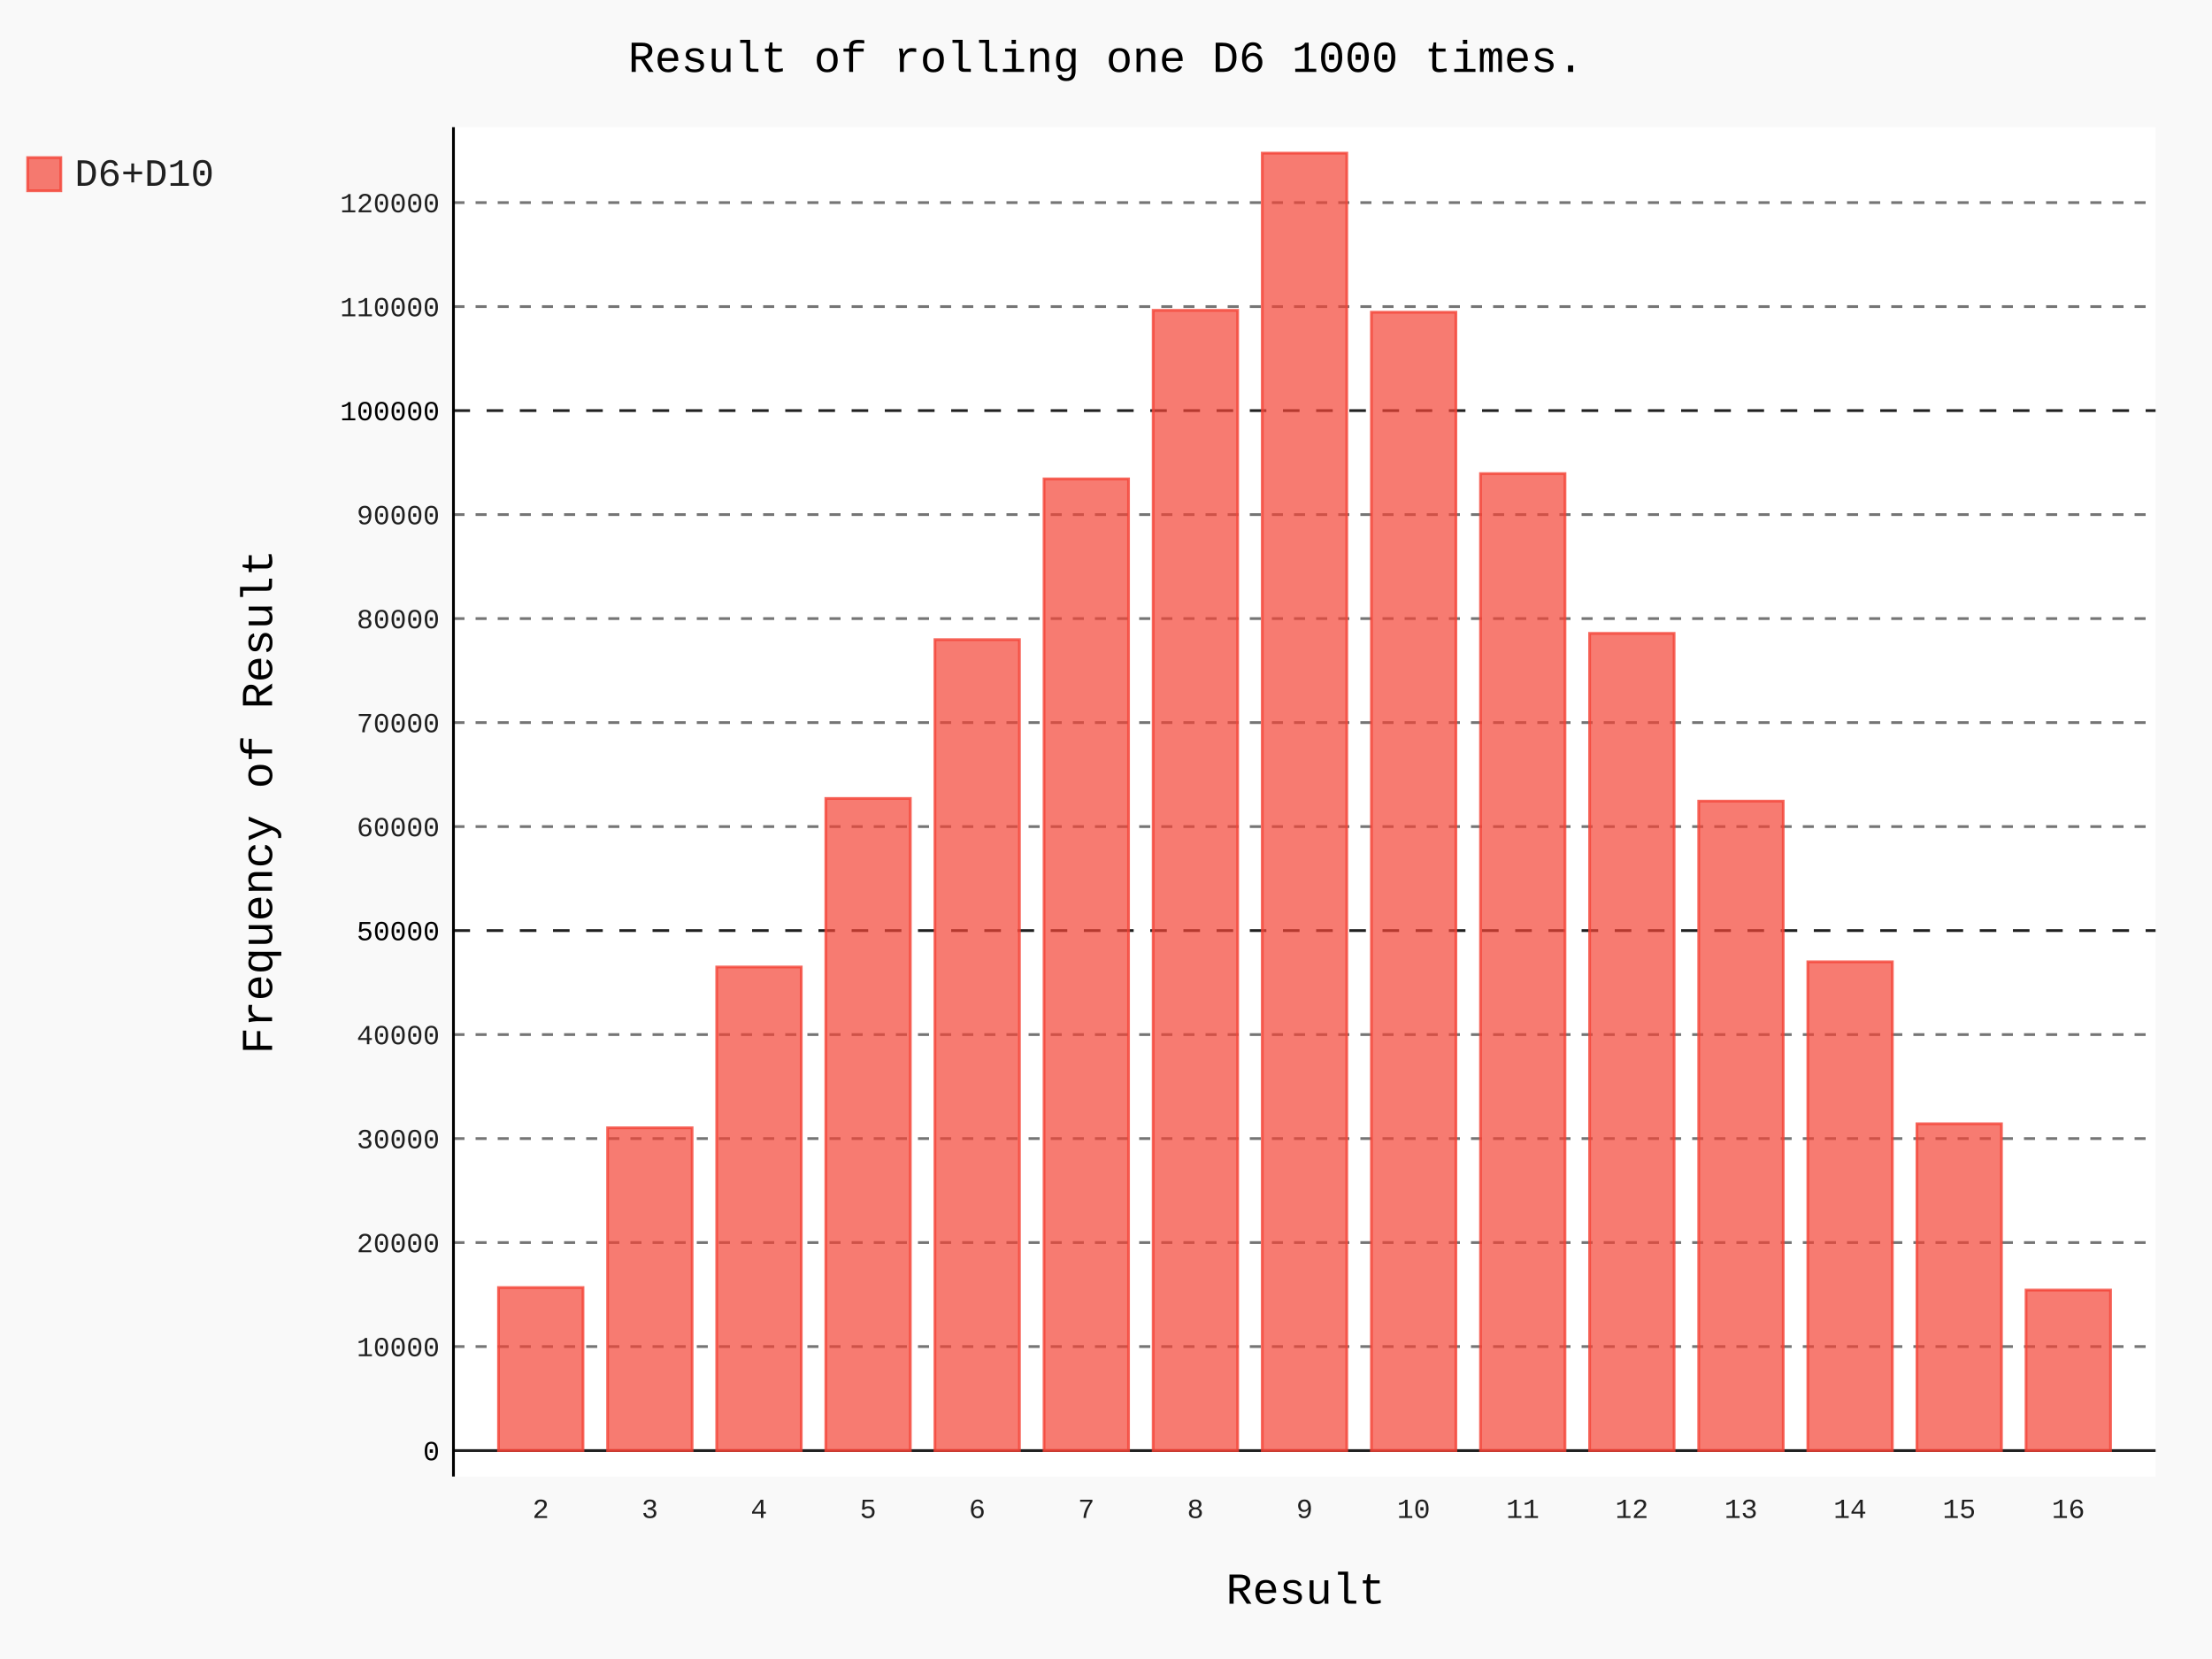
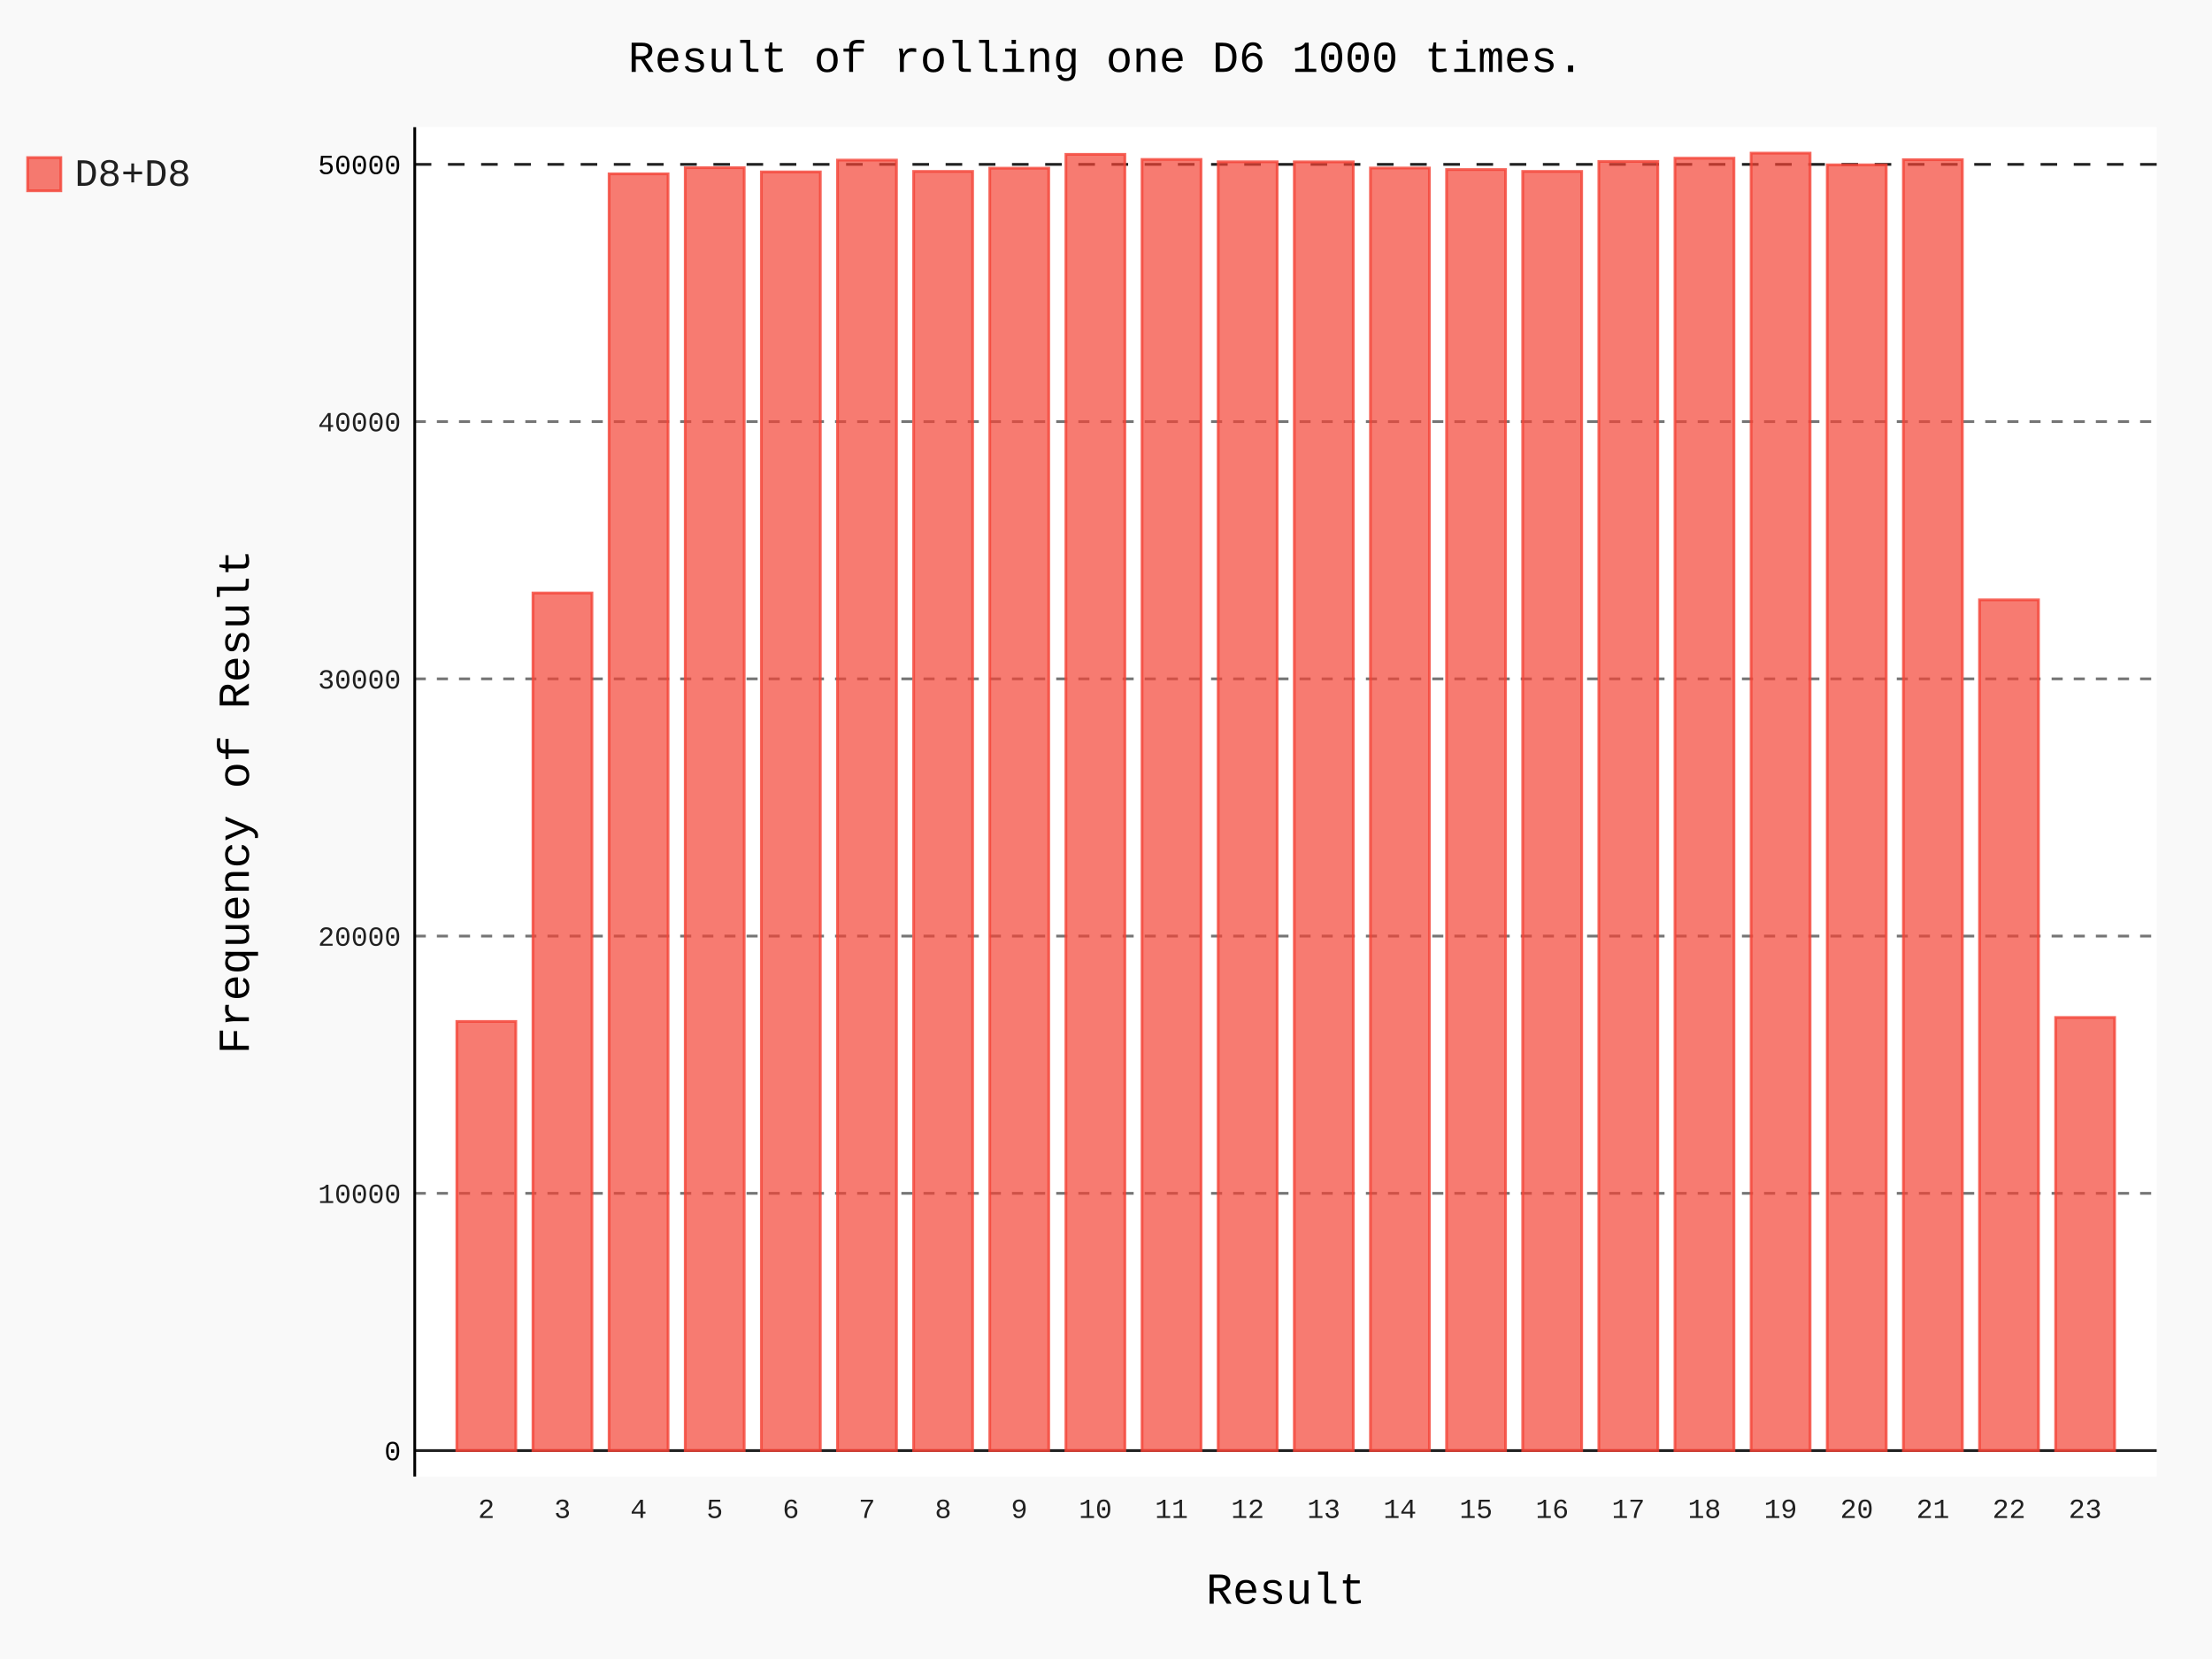
- <svg xmlns="http://www.w3.org/2000/svg" class="pygal-chart" id="chart-39ff7565-7460-4547-b052-c31c4ff65656" viewBox="0 0 800 600">
+ <svg xmlns="http://www.w3.org/2000/svg" class="pygal-chart" id="chart-eec74bd0-7206-4a09-b38f-ebbd3bda6b6e" viewBox="0 0 800 600">
  <defs>
-     <style type="text/css">#chart-39ff7565-7460-4547-b052-c31c4ff65656{-webkit-user-select:none;-webkit-font-smoothing:antialiased;font-family:Consolas,"Liberation Mono",Menlo,Courier,monospace}#chart-39ff7565-7460-4547-b052-c31c4ff65656 .title{font-family:Consolas,"Liberation Mono",Menlo,Courier,monospace;font-size:16px}#chart-39ff7565-7460-4547-b052-c31c4ff65656 .legends .legend text{font-family:Consolas,"Liberation Mono",Menlo,Courier,monospace;font-size:14px}#chart-39ff7565-7460-4547-b052-c31c4ff65656 .axis text{font-family:Consolas,"Liberation Mono",Menlo,Courier,monospace;font-size:10px}#chart-39ff7565-7460-4547-b052-c31c4ff65656 .axis text.major{font-family:Consolas,"Liberation Mono",Menlo,Courier,monospace;font-size:10px}#chart-39ff7565-7460-4547-b052-c31c4ff65656 .text-overlay text.value{font-family:Consolas,"Liberation Mono",Menlo,Courier,monospace;font-size:16px}#chart-39ff7565-7460-4547-b052-c31c4ff65656 .text-overlay text.label{font-family:Consolas,"Liberation Mono",Menlo,Courier,monospace;font-size:10px}#chart-39ff7565-7460-4547-b052-c31c4ff65656 .tooltip{font-family:Consolas,"Liberation Mono",Menlo,Courier,monospace;font-size:14px}#chart-39ff7565-7460-4547-b052-c31c4ff65656 text.no_data{font-family:Consolas,"Liberation Mono",Menlo,Courier,monospace;font-size:64px}
- #chart-39ff7565-7460-4547-b052-c31c4ff65656{background-color:rgba(249,249,249,1)}#chart-39ff7565-7460-4547-b052-c31c4ff65656 path,#chart-39ff7565-7460-4547-b052-c31c4ff65656 line,#chart-39ff7565-7460-4547-b052-c31c4ff65656 rect,#chart-39ff7565-7460-4547-b052-c31c4ff65656 circle{-webkit-transition:150ms;-moz-transition:150ms;transition:150ms}#chart-39ff7565-7460-4547-b052-c31c4ff65656 .graph &gt; .background{fill:rgba(249,249,249,1)}#chart-39ff7565-7460-4547-b052-c31c4ff65656 .plot &gt; .background{fill:rgba(255,255,255,1)}#chart-39ff7565-7460-4547-b052-c31c4ff65656 .graph{fill:rgba(0,0,0,.87)}#chart-39ff7565-7460-4547-b052-c31c4ff65656 text.no_data{fill:rgba(0,0,0,1)}#chart-39ff7565-7460-4547-b052-c31c4ff65656 .title{fill:rgba(0,0,0,1)}#chart-39ff7565-7460-4547-b052-c31c4ff65656 .legends .legend text{fill:rgba(0,0,0,.87)}#chart-39ff7565-7460-4547-b052-c31c4ff65656 .legends .legend:hover text{fill:rgba(0,0,0,1)}#chart-39ff7565-7460-4547-b052-c31c4ff65656 .axis .line{stroke:rgba(0,0,0,1)}#chart-39ff7565-7460-4547-b052-c31c4ff65656 .axis .guide.line{stroke:rgba(0,0,0,.54)}#chart-39ff7565-7460-4547-b052-c31c4ff65656 .axis .major.line{stroke:rgba(0,0,0,.87)}#chart-39ff7565-7460-4547-b052-c31c4ff65656 .axis text.major{fill:rgba(0,0,0,1)}#chart-39ff7565-7460-4547-b052-c31c4ff65656 .axis.y .guides:hover .guide.line,#chart-39ff7565-7460-4547-b052-c31c4ff65656 .line-graph .axis.x .guides:hover .guide.line,#chart-39ff7565-7460-4547-b052-c31c4ff65656 .stackedline-graph .axis.x .guides:hover .guide.line,#chart-39ff7565-7460-4547-b052-c31c4ff65656 .xy-graph .axis.x .guides:hover .guide.line{stroke:rgba(0,0,0,1)}#chart-39ff7565-7460-4547-b052-c31c4ff65656 .axis .guides:hover text{fill:rgba(0,0,0,1)}#chart-39ff7565-7460-4547-b052-c31c4ff65656 .reactive{fill-opacity:.7;stroke-opacity:.8}#chart-39ff7565-7460-4547-b052-c31c4ff65656 .ci{stroke:rgba(0,0,0,.87)}#chart-39ff7565-7460-4547-b052-c31c4ff65656 .reactive.active,#chart-39ff7565-7460-4547-b052-c31c4ff65656 .active .reactive{fill-opacity:.8;stroke-opacity:.9;stroke-width:4}#chart-39ff7565-7460-4547-b052-c31c4ff65656 .ci .reactive.active{stroke-width:1.5}#chart-39ff7565-7460-4547-b052-c31c4ff65656 .series text{fill:rgba(0,0,0,1)}#chart-39ff7565-7460-4547-b052-c31c4ff65656 .tooltip rect{fill:rgba(255,255,255,1);stroke:rgba(0,0,0,1);-webkit-transition:opacity 150ms;-moz-transition:opacity 150ms;transition:opacity 150ms}#chart-39ff7565-7460-4547-b052-c31c4ff65656 .tooltip .label{fill:rgba(0,0,0,.87)}#chart-39ff7565-7460-4547-b052-c31c4ff65656 .tooltip .label{fill:rgba(0,0,0,.87)}#chart-39ff7565-7460-4547-b052-c31c4ff65656 .tooltip .legend{font-size:.8em;fill:rgba(0,0,0,.54)}#chart-39ff7565-7460-4547-b052-c31c4ff65656 .tooltip .x_label{font-size:.6em;fill:rgba(0,0,0,1)}#chart-39ff7565-7460-4547-b052-c31c4ff65656 .tooltip .xlink{font-size:.5em;text-decoration:underline}#chart-39ff7565-7460-4547-b052-c31c4ff65656 .tooltip .value{font-size:1.5em}#chart-39ff7565-7460-4547-b052-c31c4ff65656 .bound{font-size:.5em}#chart-39ff7565-7460-4547-b052-c31c4ff65656 .max-value{font-size:.75em;fill:rgba(0,0,0,.54)}#chart-39ff7565-7460-4547-b052-c31c4ff65656 .map-element{fill:rgba(255,255,255,1);stroke:rgba(0,0,0,.54) !important}#chart-39ff7565-7460-4547-b052-c31c4ff65656 .map-element .reactive{fill-opacity:inherit;stroke-opacity:inherit}#chart-39ff7565-7460-4547-b052-c31c4ff65656 .color-0,#chart-39ff7565-7460-4547-b052-c31c4ff65656 .color-0 a:visited{stroke:#F44336;fill:#F44336}#chart-39ff7565-7460-4547-b052-c31c4ff65656 .text-overlay .color-0 text{fill:black}
- #chart-39ff7565-7460-4547-b052-c31c4ff65656 text.no_data{text-anchor:middle}#chart-39ff7565-7460-4547-b052-c31c4ff65656 .guide.line{fill:none}#chart-39ff7565-7460-4547-b052-c31c4ff65656 .centered{text-anchor:middle}#chart-39ff7565-7460-4547-b052-c31c4ff65656 .title{text-anchor:middle}#chart-39ff7565-7460-4547-b052-c31c4ff65656 .legends .legend text{fill-opacity:1}#chart-39ff7565-7460-4547-b052-c31c4ff65656 .axis.x text{text-anchor:middle}#chart-39ff7565-7460-4547-b052-c31c4ff65656 .axis.x:not(.web) text[transform]{text-anchor:start}#chart-39ff7565-7460-4547-b052-c31c4ff65656 .axis.x:not(.web) text[transform].backwards{text-anchor:end}#chart-39ff7565-7460-4547-b052-c31c4ff65656 .axis.y text{text-anchor:end}#chart-39ff7565-7460-4547-b052-c31c4ff65656 .axis.y text[transform].backwards{text-anchor:start}#chart-39ff7565-7460-4547-b052-c31c4ff65656 .axis.y2 text{text-anchor:start}#chart-39ff7565-7460-4547-b052-c31c4ff65656 .axis.y2 text[transform].backwards{text-anchor:end}#chart-39ff7565-7460-4547-b052-c31c4ff65656 .axis .guide.line{stroke-dasharray:4,4}#chart-39ff7565-7460-4547-b052-c31c4ff65656 .axis .major.guide.line{stroke-dasharray:6,6}#chart-39ff7565-7460-4547-b052-c31c4ff65656 .horizontal .axis.y .guide.line,#chart-39ff7565-7460-4547-b052-c31c4ff65656 .horizontal .axis.y2 .guide.line,#chart-39ff7565-7460-4547-b052-c31c4ff65656 .vertical .axis.x .guide.line{opacity:0}#chart-39ff7565-7460-4547-b052-c31c4ff65656 .horizontal .axis.always_show .guide.line,#chart-39ff7565-7460-4547-b052-c31c4ff65656 .vertical .axis.always_show .guide.line{opacity:1 !important}#chart-39ff7565-7460-4547-b052-c31c4ff65656 .axis.y .guides:hover .guide.line,#chart-39ff7565-7460-4547-b052-c31c4ff65656 .axis.y2 .guides:hover .guide.line,#chart-39ff7565-7460-4547-b052-c31c4ff65656 .axis.x .guides:hover .guide.line{opacity:1}#chart-39ff7565-7460-4547-b052-c31c4ff65656 .axis .guides:hover text{opacity:1}#chart-39ff7565-7460-4547-b052-c31c4ff65656 .nofill{fill:none}#chart-39ff7565-7460-4547-b052-c31c4ff65656 .subtle-fill{fill-opacity:.2}#chart-39ff7565-7460-4547-b052-c31c4ff65656 .dot{stroke-width:1px;fill-opacity:1}#chart-39ff7565-7460-4547-b052-c31c4ff65656 .dot.active{stroke-width:5px}#chart-39ff7565-7460-4547-b052-c31c4ff65656 .dot.negative{fill:transparent}#chart-39ff7565-7460-4547-b052-c31c4ff65656 text,#chart-39ff7565-7460-4547-b052-c31c4ff65656 tspan{stroke:none !important}#chart-39ff7565-7460-4547-b052-c31c4ff65656 .series text.active{opacity:1}#chart-39ff7565-7460-4547-b052-c31c4ff65656 .tooltip rect{fill-opacity:.95;stroke-width:.5}#chart-39ff7565-7460-4547-b052-c31c4ff65656 .tooltip text{fill-opacity:1}#chart-39ff7565-7460-4547-b052-c31c4ff65656 .showable{visibility:hidden}#chart-39ff7565-7460-4547-b052-c31c4ff65656 .showable.shown{visibility:visible}#chart-39ff7565-7460-4547-b052-c31c4ff65656 .gauge-background{fill:rgba(229,229,229,1);stroke:none}#chart-39ff7565-7460-4547-b052-c31c4ff65656 .bg-lines{stroke:rgba(249,249,249,1);stroke-width:2px}</style>
+     <style type="text/css">#chart-eec74bd0-7206-4a09-b38f-ebbd3bda6b6e{-webkit-user-select:none;-webkit-font-smoothing:antialiased;font-family:Consolas,"Liberation Mono",Menlo,Courier,monospace}#chart-eec74bd0-7206-4a09-b38f-ebbd3bda6b6e .title{font-family:Consolas,"Liberation Mono",Menlo,Courier,monospace;font-size:16px}#chart-eec74bd0-7206-4a09-b38f-ebbd3bda6b6e .legends .legend text{font-family:Consolas,"Liberation Mono",Menlo,Courier,monospace;font-size:14px}#chart-eec74bd0-7206-4a09-b38f-ebbd3bda6b6e .axis text{font-family:Consolas,"Liberation Mono",Menlo,Courier,monospace;font-size:10px}#chart-eec74bd0-7206-4a09-b38f-ebbd3bda6b6e .axis text.major{font-family:Consolas,"Liberation Mono",Menlo,Courier,monospace;font-size:10px}#chart-eec74bd0-7206-4a09-b38f-ebbd3bda6b6e .text-overlay text.value{font-family:Consolas,"Liberation Mono",Menlo,Courier,monospace;font-size:16px}#chart-eec74bd0-7206-4a09-b38f-ebbd3bda6b6e .text-overlay text.label{font-family:Consolas,"Liberation Mono",Menlo,Courier,monospace;font-size:10px}#chart-eec74bd0-7206-4a09-b38f-ebbd3bda6b6e .tooltip{font-family:Consolas,"Liberation Mono",Menlo,Courier,monospace;font-size:14px}#chart-eec74bd0-7206-4a09-b38f-ebbd3bda6b6e text.no_data{font-family:Consolas,"Liberation Mono",Menlo,Courier,monospace;font-size:64px}
+ #chart-eec74bd0-7206-4a09-b38f-ebbd3bda6b6e{background-color:rgba(249,249,249,1)}#chart-eec74bd0-7206-4a09-b38f-ebbd3bda6b6e path,#chart-eec74bd0-7206-4a09-b38f-ebbd3bda6b6e line,#chart-eec74bd0-7206-4a09-b38f-ebbd3bda6b6e rect,#chart-eec74bd0-7206-4a09-b38f-ebbd3bda6b6e circle{-webkit-transition:150ms;-moz-transition:150ms;transition:150ms}#chart-eec74bd0-7206-4a09-b38f-ebbd3bda6b6e .graph &gt; .background{fill:rgba(249,249,249,1)}#chart-eec74bd0-7206-4a09-b38f-ebbd3bda6b6e .plot &gt; .background{fill:rgba(255,255,255,1)}#chart-eec74bd0-7206-4a09-b38f-ebbd3bda6b6e .graph{fill:rgba(0,0,0,.87)}#chart-eec74bd0-7206-4a09-b38f-ebbd3bda6b6e text.no_data{fill:rgba(0,0,0,1)}#chart-eec74bd0-7206-4a09-b38f-ebbd3bda6b6e .title{fill:rgba(0,0,0,1)}#chart-eec74bd0-7206-4a09-b38f-ebbd3bda6b6e .legends .legend text{fill:rgba(0,0,0,.87)}#chart-eec74bd0-7206-4a09-b38f-ebbd3bda6b6e .legends .legend:hover text{fill:rgba(0,0,0,1)}#chart-eec74bd0-7206-4a09-b38f-ebbd3bda6b6e .axis .line{stroke:rgba(0,0,0,1)}#chart-eec74bd0-7206-4a09-b38f-ebbd3bda6b6e .axis .guide.line{stroke:rgba(0,0,0,.54)}#chart-eec74bd0-7206-4a09-b38f-ebbd3bda6b6e .axis .major.line{stroke:rgba(0,0,0,.87)}#chart-eec74bd0-7206-4a09-b38f-ebbd3bda6b6e .axis text.major{fill:rgba(0,0,0,1)}#chart-eec74bd0-7206-4a09-b38f-ebbd3bda6b6e .axis.y .guides:hover .guide.line,#chart-eec74bd0-7206-4a09-b38f-ebbd3bda6b6e .line-graph .axis.x .guides:hover .guide.line,#chart-eec74bd0-7206-4a09-b38f-ebbd3bda6b6e .stackedline-graph .axis.x .guides:hover .guide.line,#chart-eec74bd0-7206-4a09-b38f-ebbd3bda6b6e .xy-graph .axis.x .guides:hover .guide.line{stroke:rgba(0,0,0,1)}#chart-eec74bd0-7206-4a09-b38f-ebbd3bda6b6e .axis .guides:hover text{fill:rgba(0,0,0,1)}#chart-eec74bd0-7206-4a09-b38f-ebbd3bda6b6e .reactive{fill-opacity:.7;stroke-opacity:.8}#chart-eec74bd0-7206-4a09-b38f-ebbd3bda6b6e .ci{stroke:rgba(0,0,0,.87)}#chart-eec74bd0-7206-4a09-b38f-ebbd3bda6b6e .reactive.active,#chart-eec74bd0-7206-4a09-b38f-ebbd3bda6b6e .active .reactive{fill-opacity:.8;stroke-opacity:.9;stroke-width:4}#chart-eec74bd0-7206-4a09-b38f-ebbd3bda6b6e .ci .reactive.active{stroke-width:1.5}#chart-eec74bd0-7206-4a09-b38f-ebbd3bda6b6e .series text{fill:rgba(0,0,0,1)}#chart-eec74bd0-7206-4a09-b38f-ebbd3bda6b6e .tooltip rect{fill:rgba(255,255,255,1);stroke:rgba(0,0,0,1);-webkit-transition:opacity 150ms;-moz-transition:opacity 150ms;transition:opacity 150ms}#chart-eec74bd0-7206-4a09-b38f-ebbd3bda6b6e .tooltip .label{fill:rgba(0,0,0,.87)}#chart-eec74bd0-7206-4a09-b38f-ebbd3bda6b6e .tooltip .label{fill:rgba(0,0,0,.87)}#chart-eec74bd0-7206-4a09-b38f-ebbd3bda6b6e .tooltip .legend{font-size:.8em;fill:rgba(0,0,0,.54)}#chart-eec74bd0-7206-4a09-b38f-ebbd3bda6b6e .tooltip .x_label{font-size:.6em;fill:rgba(0,0,0,1)}#chart-eec74bd0-7206-4a09-b38f-ebbd3bda6b6e .tooltip .xlink{font-size:.5em;text-decoration:underline}#chart-eec74bd0-7206-4a09-b38f-ebbd3bda6b6e .tooltip .value{font-size:1.5em}#chart-eec74bd0-7206-4a09-b38f-ebbd3bda6b6e .bound{font-size:.5em}#chart-eec74bd0-7206-4a09-b38f-ebbd3bda6b6e .max-value{font-size:.75em;fill:rgba(0,0,0,.54)}#chart-eec74bd0-7206-4a09-b38f-ebbd3bda6b6e .map-element{fill:rgba(255,255,255,1);stroke:rgba(0,0,0,.54) !important}#chart-eec74bd0-7206-4a09-b38f-ebbd3bda6b6e .map-element .reactive{fill-opacity:inherit;stroke-opacity:inherit}#chart-eec74bd0-7206-4a09-b38f-ebbd3bda6b6e .color-0,#chart-eec74bd0-7206-4a09-b38f-ebbd3bda6b6e .color-0 a:visited{stroke:#F44336;fill:#F44336}#chart-eec74bd0-7206-4a09-b38f-ebbd3bda6b6e .text-overlay .color-0 text{fill:black}
+ #chart-eec74bd0-7206-4a09-b38f-ebbd3bda6b6e text.no_data{text-anchor:middle}#chart-eec74bd0-7206-4a09-b38f-ebbd3bda6b6e .guide.line{fill:none}#chart-eec74bd0-7206-4a09-b38f-ebbd3bda6b6e .centered{text-anchor:middle}#chart-eec74bd0-7206-4a09-b38f-ebbd3bda6b6e .title{text-anchor:middle}#chart-eec74bd0-7206-4a09-b38f-ebbd3bda6b6e .legends .legend text{fill-opacity:1}#chart-eec74bd0-7206-4a09-b38f-ebbd3bda6b6e .axis.x text{text-anchor:middle}#chart-eec74bd0-7206-4a09-b38f-ebbd3bda6b6e .axis.x:not(.web) text[transform]{text-anchor:start}#chart-eec74bd0-7206-4a09-b38f-ebbd3bda6b6e .axis.x:not(.web) text[transform].backwards{text-anchor:end}#chart-eec74bd0-7206-4a09-b38f-ebbd3bda6b6e .axis.y text{text-anchor:end}#chart-eec74bd0-7206-4a09-b38f-ebbd3bda6b6e .axis.y text[transform].backwards{text-anchor:start}#chart-eec74bd0-7206-4a09-b38f-ebbd3bda6b6e .axis.y2 text{text-anchor:start}#chart-eec74bd0-7206-4a09-b38f-ebbd3bda6b6e .axis.y2 text[transform].backwards{text-anchor:end}#chart-eec74bd0-7206-4a09-b38f-ebbd3bda6b6e .axis .guide.line{stroke-dasharray:4,4}#chart-eec74bd0-7206-4a09-b38f-ebbd3bda6b6e .axis .major.guide.line{stroke-dasharray:6,6}#chart-eec74bd0-7206-4a09-b38f-ebbd3bda6b6e .horizontal .axis.y .guide.line,#chart-eec74bd0-7206-4a09-b38f-ebbd3bda6b6e .horizontal .axis.y2 .guide.line,#chart-eec74bd0-7206-4a09-b38f-ebbd3bda6b6e .vertical .axis.x .guide.line{opacity:0}#chart-eec74bd0-7206-4a09-b38f-ebbd3bda6b6e .horizontal .axis.always_show .guide.line,#chart-eec74bd0-7206-4a09-b38f-ebbd3bda6b6e .vertical .axis.always_show .guide.line{opacity:1 !important}#chart-eec74bd0-7206-4a09-b38f-ebbd3bda6b6e .axis.y .guides:hover .guide.line,#chart-eec74bd0-7206-4a09-b38f-ebbd3bda6b6e .axis.y2 .guides:hover .guide.line,#chart-eec74bd0-7206-4a09-b38f-ebbd3bda6b6e .axis.x .guides:hover .guide.line{opacity:1}#chart-eec74bd0-7206-4a09-b38f-ebbd3bda6b6e .axis .guides:hover text{opacity:1}#chart-eec74bd0-7206-4a09-b38f-ebbd3bda6b6e .nofill{fill:none}#chart-eec74bd0-7206-4a09-b38f-ebbd3bda6b6e .subtle-fill{fill-opacity:.2}#chart-eec74bd0-7206-4a09-b38f-ebbd3bda6b6e .dot{stroke-width:1px;fill-opacity:1}#chart-eec74bd0-7206-4a09-b38f-ebbd3bda6b6e .dot.active{stroke-width:5px}#chart-eec74bd0-7206-4a09-b38f-ebbd3bda6b6e .dot.negative{fill:transparent}#chart-eec74bd0-7206-4a09-b38f-ebbd3bda6b6e text,#chart-eec74bd0-7206-4a09-b38f-ebbd3bda6b6e tspan{stroke:none !important}#chart-eec74bd0-7206-4a09-b38f-ebbd3bda6b6e .series text.active{opacity:1}#chart-eec74bd0-7206-4a09-b38f-ebbd3bda6b6e .tooltip rect{fill-opacity:.95;stroke-width:.5}#chart-eec74bd0-7206-4a09-b38f-ebbd3bda6b6e .tooltip text{fill-opacity:1}#chart-eec74bd0-7206-4a09-b38f-ebbd3bda6b6e .showable{visibility:hidden}#chart-eec74bd0-7206-4a09-b38f-ebbd3bda6b6e .showable.shown{visibility:visible}#chart-eec74bd0-7206-4a09-b38f-ebbd3bda6b6e .gauge-background{fill:rgba(229,229,229,1);stroke:none}#chart-eec74bd0-7206-4a09-b38f-ebbd3bda6b6e .bg-lines{stroke:rgba(249,249,249,1);stroke-width:2px}</style>
  </defs>
  <g class="graph bar-graph vertical">
    <rect class="background" height="600" width="800" x="0" y="0" />
-     <g class="plot" transform="translate(164, 46)">
-       <rect class="background" height="488" width="615.6" x="0" y="0" />
+     <g class="plot" transform="translate(150, 46)">
+       <rect class="background" height="488" width="630.0" x="0" y="0" />
      <g class="axis y always_show">
        <g class="guides">
-           <path class="axis major line" d="M0 478.615 h615.6" />
+           <path class="axis major line" d="M0 478.615 h630" />
          <text class="major" x="-5" y="482.115">0</text>
        </g>
        <g class="guides">
-           <path class="guide line" d="M0 441.004 h615.6" />
-           <text class="" x="-5" y="444.504">10000</text>
-         </g>
-         <g class="guides">
-           <path class="guide line" d="M0 403.392 h615.6" />
-           <text class="" x="-5" y="406.892">20000</text>
-         </g>
-         <g class="guides">
-           <path class="guide line" d="M0 365.78 h615.6" />
-           <text class="" x="-5" y="369.28">30000</text>
-         </g>
-         <g class="guides">
-           <path class="guide line" d="M0 328.168 h615.6" />
-           <text class="" x="-5" y="331.668">40000</text>
-         </g>
-         <g class="guides">
-           <path class="major guide line" d="M0 290.556 h615.6" />
-           <text class="major" x="-5" y="294.056">50000</text>
-         </g>
-         <g class="guides">
-           <path class="guide line" d="M0 252.944 h615.6" />
-           <text class="" x="-5" y="256.444">60000</text>
-         </g>
-         <g class="guides">
-           <path class="guide line" d="M0 215.332 h615.6" />
-           <text class="" x="-5" y="218.832">70000</text>
-         </g>
-         <g class="guides">
-           <path class="guide line" d="M0 177.72 h615.6" />
-           <text class="" x="-5" y="181.22">80000</text>
-         </g>
-         <g class="guides">
-           <path class="guide line" d="M0 140.108 h615.6" />
-           <text class="" x="-5" y="143.608">90000</text>
-         </g>
-         <g class="guides">
-           <path class="major guide line" d="M0 102.497 h615.6" />
-           <text class="major" x="-5" y="105.997">100000</text>
-         </g>
-         <g class="guides">
-           <path class="guide line" d="M0 64.885 h615.6" />
-           <text class="" x="-5" y="68.385">110000</text>
-         </g>
-         <g class="guides">
-           <path class="guide line" d="M0 27.273 h615.6" />
-           <text class="" x="-5" y="30.773">120000</text>
+           <path class="guide line" d="M0 385.582 h630" />
+           <text class="" x="-5" y="389.082">10000</text>
+         </g>
+         <g class="guides">
+           <path class="guide line" d="M0 292.549 h630" />
+           <text class="" x="-5" y="296.049">20000</text>
+         </g>
+         <g class="guides">
+           <path class="guide line" d="M0 199.516 h630" />
+           <text class="" x="-5" y="203.016">30000</text>
+         </g>
+         <g class="guides">
+           <path class="guide line" d="M0 106.483 h630" />
+           <text class="" x="-5" y="109.983">40000</text>
+         </g>
+         <g class="guides">
+           <path class="major guide line" d="M0 13.45 h630" />
+           <text class="major" x="-5" y="16.95">50000</text>
        </g>
      </g>
      <g class="axis x">
        <path class="line" d="M0 0 v488" />
        <g class="guides">
-           <path class="guide line" d="M31.569 0 v488" />
-           <text class="" x="31.569" y="503.0">2</text>
-         </g>
-         <g class="guides">
-           <path class="guide line" d="M71.031 0 v488" />
-           <text class="" x="71.031" y="503.0">3</text>
-         </g>
-         <g class="guides">
-           <path class="guide line" d="M110.492 0 v488" />
-           <text class="" x="110.492" y="503.0">4</text>
-         </g>
-         <g class="guides">
-           <path class="guide line" d="M149.954 0 v488" />
-           <text class="" x="149.954" y="503.0">5</text>
-         </g>
-         <g class="guides">
-           <path class="guide line" d="M189.415 0 v488" />
-           <text class="" x="189.415" y="503.0">6</text>
-         </g>
-         <g class="guides">
-           <path class="guide line" d="M228.877 0 v488" />
-           <text class="" x="228.877" y="503.0">7</text>
-         </g>
-         <g class="guides">
-           <path class="guide line" d="M268.338 0 v488" />
-           <text class="" x="268.338" y="503.0">8</text>
-         </g>
-         <g class="guides">
-           <path class="guide line" d="M307.8 0 v488" />
-           <text class="" x="307.8" y="503.0">9</text>
-         </g>
-         <g class="guides">
-           <path class="guide line" d="M347.262 0 v488" />
-           <text class="" x="347.262" y="503.0">10</text>
-         </g>
-         <g class="guides">
-           <path class="guide line" d="M386.723 0 v488" />
-           <text class="" x="386.723" y="503.0">11</text>
-         </g>
-         <g class="guides">
-           <path class="guide line" d="M426.185 0 v488" />
-           <text class="" x="426.185" y="503.0">12</text>
-         </g>
-         <g class="guides">
-           <path class="guide line" d="M465.646 0 v488" />
-           <text class="" x="465.646" y="503.0">13</text>
-         </g>
-         <g class="guides">
-           <path class="guide line" d="M505.108 0 v488" />
-           <text class="" x="505.108" y="503.0">14</text>
-         </g>
-         <g class="guides">
-           <path class="guide line" d="M544.569 0 v488" />
-           <text class="" x="544.569" y="503.0">15</text>
-         </g>
-         <g class="guides">
-           <path class="guide line" d="M584.031 0 v488" />
-           <text class="" x="584.031" y="503.0">16</text>
+           <path class="guide line" d="M25.883 0 v488" />
+           <text class="" x="25.883" y="503.0">2</text>
+         </g>
+         <g class="guides">
+           <path class="guide line" d="M53.418 0 v488" />
+           <text class="" x="53.418" y="503.0">3</text>
+         </g>
+         <g class="guides">
+           <path class="guide line" d="M80.953 0 v488" />
+           <text class="" x="80.953" y="503.0">4</text>
+         </g>
+         <g class="guides">
+           <path class="guide line" d="M108.488 0 v488" />
+           <text class="" x="108.488" y="503.0">5</text>
+         </g>
+         <g class="guides">
+           <path class="guide line" d="M136.023 0 v488" />
+           <text class="" x="136.023" y="503.0">6</text>
+         </g>
+         <g class="guides">
+           <path class="guide line" d="M163.558 0 v488" />
+           <text class="" x="163.558" y="503.0">7</text>
+         </g>
+         <g class="guides">
+           <path class="guide line" d="M191.093 0 v488" />
+           <text class="" x="191.093" y="503.0">8</text>
+         </g>
+         <g class="guides">
+           <path class="guide line" d="M218.628 0 v488" />
+           <text class="" x="218.628" y="503.0">9</text>
+         </g>
+         <g class="guides">
+           <path class="guide line" d="M246.163 0 v488" />
+           <text class="" x="246.163" y="503.0">10</text>
+         </g>
+         <g class="guides">
+           <path class="guide line" d="M273.698 0 v488" />
+           <text class="" x="273.698" y="503.0">11</text>
+         </g>
+         <g class="guides">
+           <path class="guide line" d="M301.233 0 v488" />
+           <text class="" x="301.233" y="503.0">12</text>
+         </g>
+         <g class="guides">
+           <path class="guide line" d="M328.767 0 v488" />
+           <text class="" x="328.767" y="503.0">13</text>
+         </g>
+         <g class="guides">
+           <path class="guide line" d="M356.302 0 v488" />
+           <text class="" x="356.302" y="503.0">14</text>
+         </g>
+         <g class="guides">
+           <path class="guide line" d="M383.837 0 v488" />
+           <text class="" x="383.837" y="503.0">15</text>
+         </g>
+         <g class="guides">
+           <path class="guide line" d="M411.372 0 v488" />
+           <text class="" x="411.372" y="503.0">16</text>
+         </g>
+         <g class="guides">
+           <path class="guide line" d="M438.907 0 v488" />
+           <text class="" x="438.907" y="503.0">17</text>
+         </g>
+         <g class="guides">
+           <path class="guide line" d="M466.442 0 v488" />
+           <text class="" x="466.442" y="503.0">18</text>
+         </g>
+         <g class="guides">
+           <path class="guide line" d="M493.977 0 v488" />
+           <text class="" x="493.977" y="503.0">19</text>
+         </g>
+         <g class="guides">
+           <path class="guide line" d="M521.512 0 v488" />
+           <text class="" x="521.512" y="503.0">20</text>
+         </g>
+         <g class="guides">
+           <path class="guide line" d="M549.047 0 v488" />
+           <text class="" x="549.047" y="503.0">21</text>
+         </g>
+         <g class="guides">
+           <path class="guide line" d="M576.582 0 v488" />
+           <text class="" x="576.582" y="503.0">22</text>
+         </g>
+         <g class="guides">
+           <path class="guide line" d="M604.117 0 v488" />
+           <text class="" x="604.117" y="503.0">23</text>
        </g>
      </g>
      <g class="series serie-0 color-0">
        <g class="bars">
          <g class="bar">
-             <rect class="rect reactive tooltip-trigger" height="58.949" rx="0" ry="0" width="30.559" x="16.29" y="419.666" />
-           </g>
-           <g class="bar">
-             <rect class="rect reactive tooltip-trigger" height="116.732" rx="0" ry="0" width="30.559" x="55.751" y="361.883" />
-           </g>
-           <g class="bar">
-             <rect class="rect reactive tooltip-trigger" height="174.888" rx="0" ry="0" width="30.559" x="95.213" y="303.728" />
-           </g>
-           <g class="bar">
-             <rect class="rect reactive tooltip-trigger" height="235.845" rx="0" ry="0" width="30.559" x="134.674" y="242.77" />
-           </g>
-           <g class="bar">
-             <rect class="rect reactive tooltip-trigger" height="293.286" rx="0" ry="0" width="30.559" x="174.136" y="185.329" />
-           </g>
-           <g class="bar">
-             <rect class="rect reactive tooltip-trigger" height="351.419" rx="0" ry="0" width="30.559" x="213.597" y="127.196" />
-           </g>
-           <g class="bar">
-             <rect class="rect reactive tooltip-trigger" height="412.384" rx="0" ry="0" width="30.559" x="253.059" y="66.231" />
-           </g>
-           <g class="bar">
-             <rect class="rect reactive tooltip-trigger" height="469.231" rx="0" ry="0" width="30.559" x="292.52" y="9.385" />
-           </g>
-           <g class="bar">
-             <rect class="rect reactive tooltip-trigger" height="411.696" rx="0" ry="0" width="30.559" x="331.982" y="66.92" />
-           </g>
-           <g class="bar">
-             <rect class="rect reactive tooltip-trigger" height="353.326" rx="0" ry="0" width="30.559" x="371.444" y="125.289" />
-           </g>
-           <g class="bar">
-             <rect class="rect reactive tooltip-trigger" height="295.55" rx="0" ry="0" width="30.559" x="410.905" y="183.065" />
-           </g>
-           <g class="bar">
-             <rect class="rect reactive tooltip-trigger" height="234.879" rx="0" ry="0" width="30.559" x="450.367" y="243.737" />
-           </g>
-           <g class="bar">
-             <rect class="rect reactive tooltip-trigger" height="176.768" rx="0" ry="0" width="30.559" x="489.828" y="301.847" />
-           </g>
-           <g class="bar">
-             <rect class="rect reactive tooltip-trigger" height="118.188" rx="0" ry="0" width="30.559" x="529.29" y="360.428" />
-           </g>
-           <g class="bar">
-             <rect class="rect reactive tooltip-trigger" height="58.046" rx="0" ry="0" width="30.559" x="568.751" y="420.569" />
+             <rect class="rect reactive tooltip-trigger" height="155.198" rx="0" ry="0" width="21.323" x="15.221" y="323.418" />
+           </g>
+           <g class="bar">
+             <rect class="rect reactive tooltip-trigger" height="310.144" rx="0" ry="0" width="21.323" x="42.756" y="168.471" />
+           </g>
+           <g class="bar">
+             <rect class="rect reactive tooltip-trigger" height="461.742" rx="0" ry="0" width="21.323" x="70.291" y="16.874" />
+           </g>
+           <g class="bar">
+             <rect class="rect reactive tooltip-trigger" height="463.974" rx="0" ry="0" width="21.323" x="97.826" y="14.641" />
+           </g>
+           <g class="bar">
+             <rect class="rect reactive tooltip-trigger" height="462.439" rx="0" ry="0" width="21.323" x="125.361" y="16.176" />
+           </g>
+           <g class="bar">
+             <rect class="rect reactive tooltip-trigger" height="466.71" rx="0" ry="0" width="21.323" x="152.896" y="11.906" />
+           </g>
+           <g class="bar">
+             <rect class="rect reactive tooltip-trigger" height="462.616" rx="0" ry="0" width="21.323" x="180.431" y="15.999" />
+           </g>
+           <g class="bar">
+             <rect class="rect reactive tooltip-trigger" height="463.779" rx="0" ry="0" width="21.323" x="207.966" y="14.836" />
+           </g>
+           <g class="bar">
+             <rect class="rect reactive tooltip-trigger" height="468.794" rx="0" ry="0" width="21.323" x="235.501" y="9.822" />
+           </g>
+           <g class="bar">
+             <rect class="rect reactive tooltip-trigger" height="466.951" rx="0" ry="0" width="21.323" x="263.036" y="11.664" />
+           </g>
+           <g class="bar">
+             <rect class="rect reactive tooltip-trigger" height="466.105" rx="0" ry="0" width="21.323" x="290.571" y="12.511" />
+           </g>
+           <g class="bar">
+             <rect class="rect reactive tooltip-trigger" height="466.077" rx="0" ry="0" width="21.323" x="318.106" y="12.538" />
+           </g>
+           <g class="bar">
+             <rect class="rect reactive tooltip-trigger" height="463.844" rx="0" ry="0" width="21.323" x="345.641" y="14.771" />
+           </g>
+           <g class="bar">
+             <rect class="rect reactive tooltip-trigger" height="463.295" rx="0" ry="0" width="21.323" x="373.176" y="15.32" />
+           </g>
+           <g class="bar">
+             <rect class="rect reactive tooltip-trigger" height="462.616" rx="0" ry="0" width="21.323" x="400.711" y="15.999" />
+           </g>
+           <g class="bar">
+             <rect class="rect reactive tooltip-trigger" height="466.226" rx="0" ry="0" width="21.323" x="428.246" y="12.39" />
+           </g>
+           <g class="bar">
+             <rect class="rect reactive tooltip-trigger" height="467.398" rx="0" ry="0" width="21.323" x="455.781" y="11.217" />
+           </g>
+           <g class="bar">
+             <rect class="rect reactive tooltip-trigger" height="469.231" rx="0" ry="0" width="21.323" x="483.316" y="9.385" />
+           </g>
+           <g class="bar">
+             <rect class="rect reactive tooltip-trigger" height="464.998" rx="0" ry="0" width="21.323" x="510.851" y="13.618" />
+           </g>
+           <g class="bar">
+             <rect class="rect reactive tooltip-trigger" height="466.858" rx="0" ry="0" width="21.323" x="538.386" y="11.757" />
+           </g>
+           <g class="bar">
+             <rect class="rect reactive tooltip-trigger" height="307.679" rx="0" ry="0" width="21.323" x="565.921" y="170.936" />
+           </g>
+           <g class="bar">
+             <rect class="rect reactive tooltip-trigger" height="156.63" rx="0" ry="0" width="21.323" x="593.456" y="321.985" />
          </g>
        </g>
      </g>
    </g>
    <g class="titles">
      <text class="title plot_title" x="400.0" y="26">Result of rolling one D6 1000 times.</text>
-       <text class="title" x="472.2" y="580">Result</text>
-       <text class="title" transform="rotate(-90 72.4 290)" x="72.4" y="316.0">Frequency of Result</text>
-     </g>
-     <g class="plot overlay" transform="translate(164, 46)">
+       <text class="title" x="465.0" y="580">Result</text>
+       <text class="title" transform="rotate(-90 64 290)" x="64.0" y="316.0">Frequency of Result</text>
+     </g>
+     <g class="plot overlay" transform="translate(150, 46)">
      <g class="series serie-0 color-0" />
    </g>
-     <g class="plot text-overlay" transform="translate(164, 46)">
+     <g class="plot text-overlay" transform="translate(150, 46)">
      <g class="series serie-0 color-0" />
    </g>
-     <g class="plot tooltip-overlay" transform="translate(164, 46)">
+     <g class="plot tooltip-overlay" transform="translate(150, 46)">
      <g class="tooltip" style="opacity: 0" transform="translate(0 0)">
        <rect class="tooltip-box" height="0" rx="0" ry="0" width="0" />
        <g class="text" />
      </g>
    </g>
    <g class="legends" transform="translate(10, 56)">
      <g class="legend reactive activate-serie" id="activate-serie-0">
        <rect class="color-0 reactive" height="12" width="12" x="0.0" y="1.0" />
-         <text x="17.0" y="11.2">D6+D10</text>
+         <text x="17.0" y="11.2">D8+D8</text>
      </g>
    </g>
    <g class="legends" transform="translate(790, 56)" />
  </g>
</svg>
